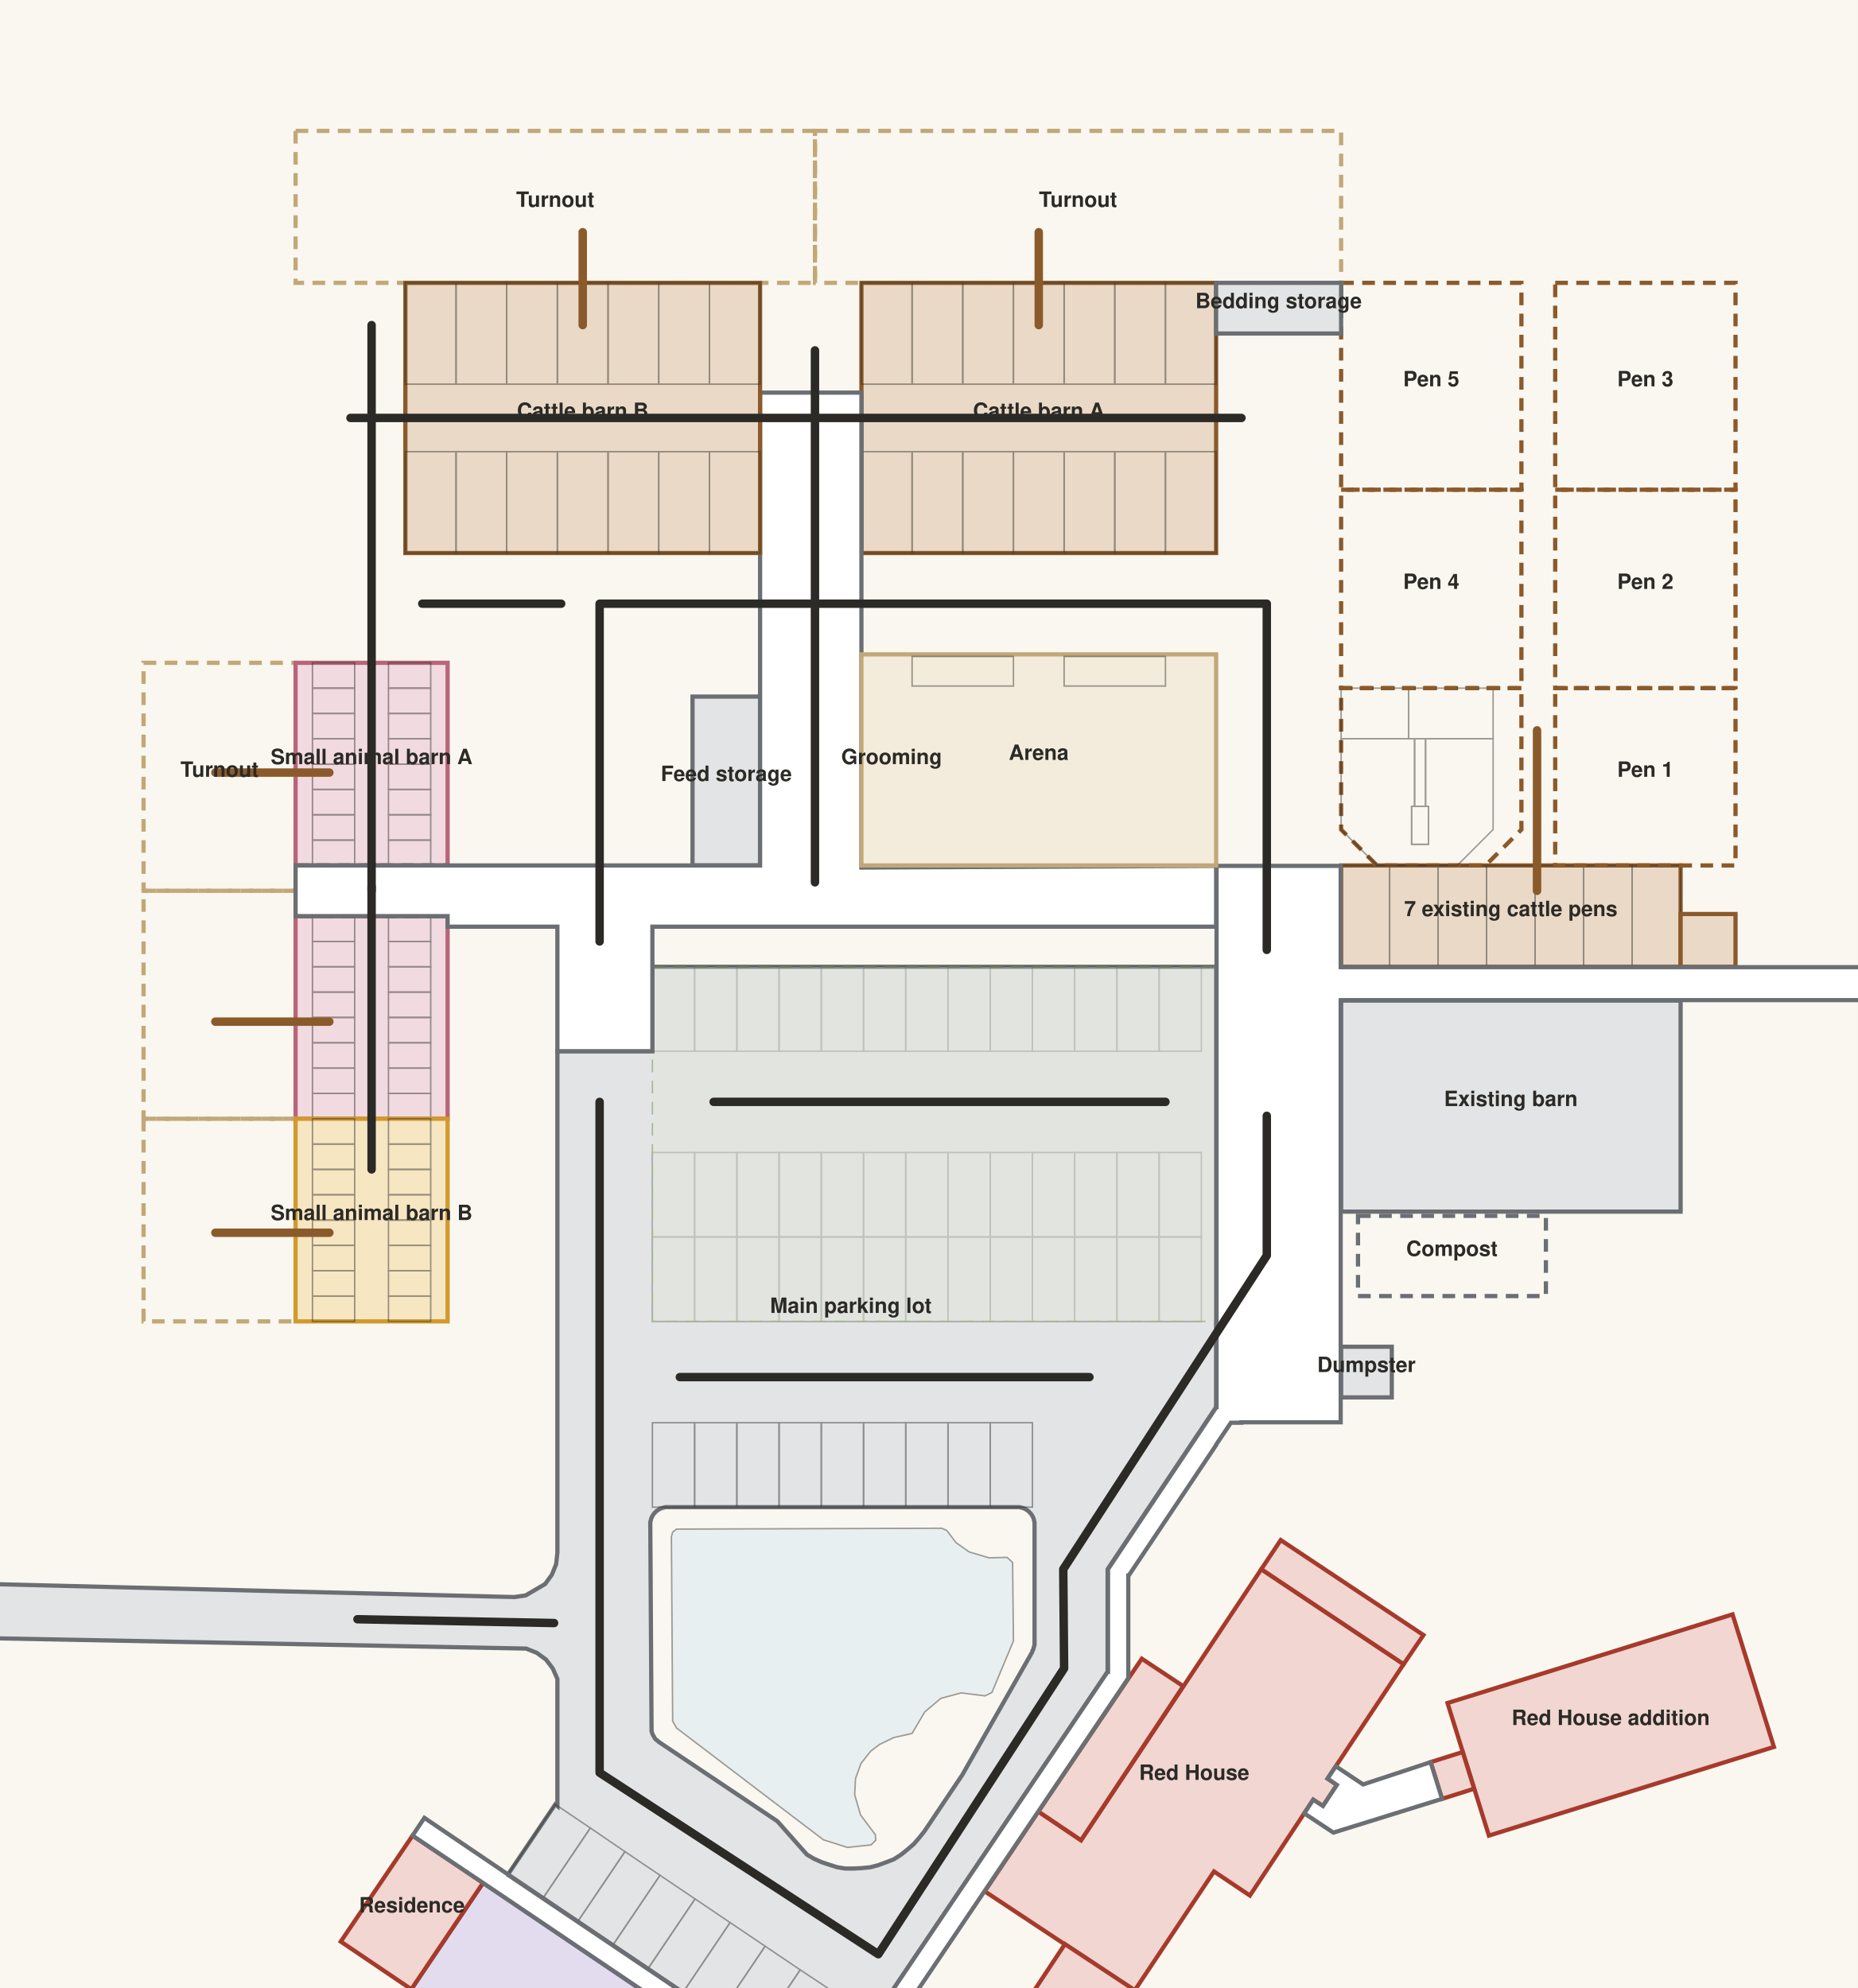
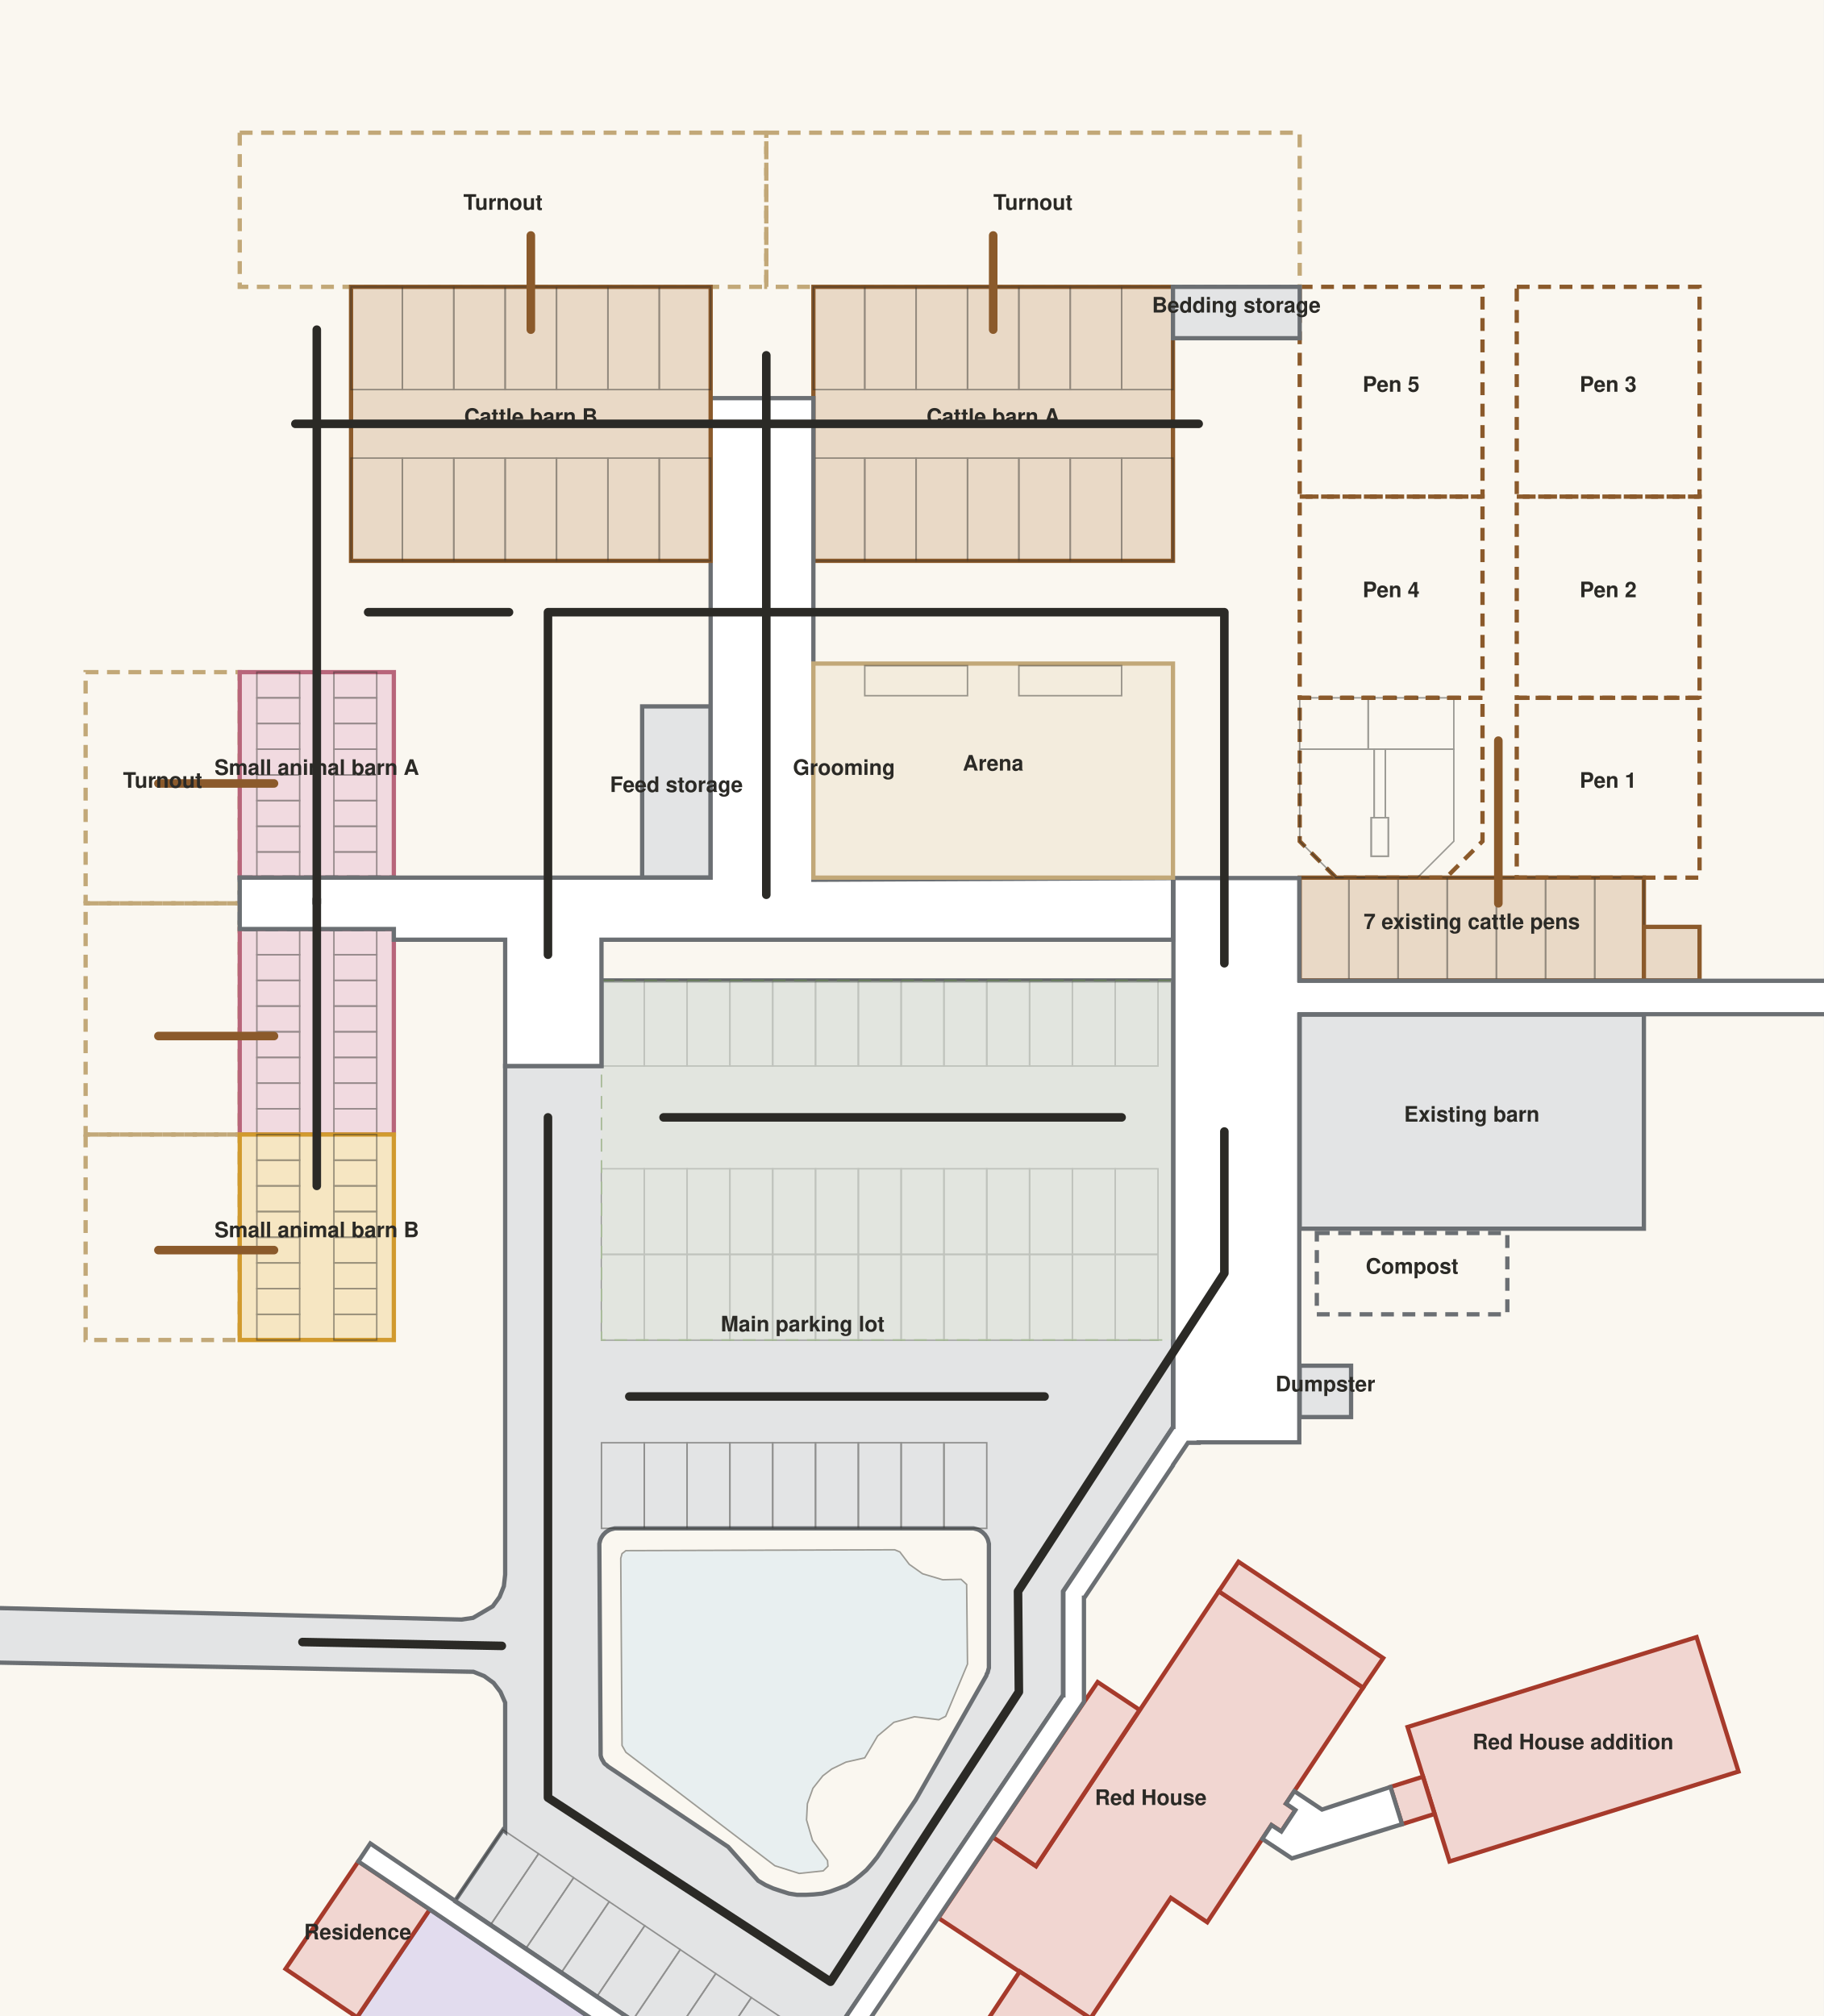
- <svg xmlns="http://www.w3.org/2000/svg" viewBox="-118 11 440.0 470.9" font-family="Avenir Next,Helvetica,Arial,sans-serif">
-   <rect x="-118" y="11" width="440.0" height="470.9" fill="#FAF7F0" />
+ <svg xmlns="http://www.w3.org/2000/svg" viewBox="-104.0 11 426.0 470.9" font-family="Avenir Next,Helvetica,Arial,sans-serif">
+   <rect x="-104.0" y="11" width="426.0" height="470.9" fill="#FAF7F0" />
  <g id="level-1">
    <g id="existing-barn">
      <rect x="199.6" y="248" width="80.4" height="50" fill="#E3E4E5" stroke="#6B6F73" stroke-width="1" />
    </g>
    <g id="existing-pens">
      <rect x="199.6" y="216" width="80.4" height="24" fill="#E9D9C6" stroke="#8B5A2B" stroke-width="1" />
      <g fill="none" stroke="#2B2A26" stroke-width=".35" opacity=".45">
        <rect x="199.6" y="216" width="11.486" height="24" />
        <rect x="211.086" y="216" width="11.486" height="24" />
        <rect x="222.572" y="216" width="11.486" height="24" />
        <rect x="234.058" y="216" width="11.486" height="24" />
        <rect x="245.544" y="216" width="11.486" height="24" />
        <rect x="257.03" y="216" width="11.486" height="24" />
        <rect x="268.516" y="216" width="11.486" height="24" />
      </g>
    </g>
    <g id="parking">
      <path fill-rule="evenodd" d="M-287.8,372.3 L-287.8,406.0 L-277.8,396.0 L6.6,401.5 L9.1,402.5 L11.3,404.1 L12.9,406.2 L14.0,408.7 L14.0,438.8 L13.5,438.4 L2.3,455.0 L77.6,505.8 L144.3,407.0 L144.3,382.7 L170.0,344.3 L170.0,240.0 L36.5,240.0 L36.5,260.0 L14.0,260.0 L14.0,378.8 L13.7,381.5 L12.7,384.0 L11.1,386.2 L6.5,388.9 L3.8,389.3 L-277.8,382.3Z M126.5,402.0 L126.7,401.7 L126.8,401.3 L126.9,400.9 L127.0,400.6 L127.0,371.6 L126.9,371.2 L126.8,370.8 L126.7,370.5 L126.5,370.1 L126.3,369.8 L126.1,369.5 L125.8,369.2 L125.5,368.9 L125.2,368.7 L124.9,368.5 L124.5,368.3 L124.2,368.2 L123.8,368.1 L123.4,368.0 L39.6,368.0 L39.2,368.1 L38.8,368.2 L38.5,368.3 L38.1,368.5 L37.8,368.7 L37.5,368.9 L37.2,369.2 L36.9,369.5 L36.7,369.8 L36.5,370.1 L36.3,370.5 L36.2,370.8 L36.1,371.2 L36.0,371.6 L36.3,420.6 L36.3,421.0 L36.4,421.4 L36.5,421.7 L36.7,422.1 L36.9,422.4 L37.1,422.8 L37.4,423.1 L37.7,423.3 L38.0,423.6 L66.1,442.4 L73.1,450.3 L74.8,451.3 L76.6,452.1 L78.4,452.7 L80.3,453.3 L82.2,453.6 L84.2,453.6 L86.1,453.5 L88.1,453.3 L90.0,452.8 L91.9,452.1 L93.7,451.4 L95.4,450.3 L96.9,449.1 L98.4,447.8 L99.7,446.3 L100.9,444.8 L109.9,431.4 L126.4,402.4Z" fill="#E3E4E5" stroke="#6B6F73" stroke-width="1" />
      <g fill="none" stroke="#2B2A26" stroke-width=".35" opacity=".45">
        <polygon points="36.5,240.0 46.5,240.0 46.5,260.0 36.5,260.0" />
        <polygon points="46.5,240.0 56.5,240.0 56.5,260.0 46.5,260.0" />
        <polygon points="56.5,240.0 66.5,240.0 66.5,260.0 56.5,260.0" />
        <polygon points="66.5,240.0 76.5,240.0 76.5,260.0 66.5,260.0" />
        <polygon points="76.5,240.0 86.5,240.0 86.5,260.0 76.5,260.0" />
        <polygon points="86.5,240.0 96.5,240.0 96.5,260.0 86.5,260.0" />
        <polygon points="96.5,240.0 106.5,240.0 106.5,260.0 96.5,260.0" />
        <polygon points="106.5,240.0 116.5,240.0 116.5,260.0 106.5,260.0" />
        <polygon points="116.5,240.0 126.5,240.0 126.5,260.0 116.5,260.0" />
        <polygon points="36.5,284.0 46.5,284.0 46.5,304.0 36.5,304.0" />
        <polygon points="46.5,284.0 56.5,284.0 56.5,304.0 46.5,304.0" />
        <polygon points="56.5,284.0 66.5,284.0 66.5,304.0 56.5,304.0" />
        <polygon points="66.5,284.0 76.5,284.0 76.5,304.0 66.5,304.0" />
        <polygon points="76.5,284.0 86.5,284.0 86.5,304.0 76.5,304.0" />
        <polygon points="86.5,284.0 96.5,284.0 96.5,304.0 86.5,304.0" />
        <polygon points="96.5,284.0 106.5,284.0 106.5,304.0 96.5,304.0" />
        <polygon points="106.5,284.0 116.5,284.0 116.5,304.0 106.5,304.0" />
        <polygon points="116.5,284.0 126.5,284.0 126.5,304.0 116.5,304.0" />
        <polygon points="36.5,304.0 46.5,304.0 46.5,324.0 36.5,324.0" />
        <polygon points="46.5,304.0 56.5,304.0 56.5,324.0 46.5,324.0" />
        <polygon points="56.5,304.0 66.5,304.0 66.5,324.0 56.5,324.0" />
        <polygon points="66.5,304.0 76.5,304.0 76.5,324.0 66.5,324.0" />
        <polygon points="76.5,304.0 86.5,304.0 86.5,324.0 76.5,324.0" />
        <polygon points="86.5,304.0 96.5,304.0 96.5,324.0 86.5,324.0" />
        <polygon points="96.5,304.0 106.5,304.0 106.5,324.0 96.5,324.0" />
        <polygon points="106.5,304.0 116.5,304.0 116.5,324.0 106.5,324.0" />
        <polygon points="116.5,304.0 126.5,304.0 126.5,324.0 116.5,324.0" />
        <polygon points="36.5,348.0 46.5,348.0 46.5,368.0 36.5,368.0" />
        <polygon points="46.5,348.0 56.5,348.0 56.5,368.0 46.5,368.0" />
        <polygon points="56.5,348.0 66.5,348.0 66.5,368.0 56.5,368.0" />
        <polygon points="66.5,348.0 76.5,348.0 76.5,368.0 66.5,368.0" />
        <polygon points="76.5,348.0 86.5,348.0 86.5,368.0 76.5,368.0" />
        <polygon points="86.5,348.0 96.5,348.0 96.5,368.0 86.5,368.0" />
        <polygon points="96.5,348.0 106.5,348.0 106.5,368.0 96.5,368.0" />
        <polygon points="106.5,348.0 116.5,348.0 116.5,368.0 106.5,368.0" />
        <polygon points="116.5,348.0 126.5,348.0 126.5,368.0 116.5,368.0" />
        <polygon points="126.5,240.0 136.5,240.0 136.5,260.0 126.5,260.0" />
        <polygon points="136.5,240.0 146.5,240.0 146.5,260.0 136.5,260.0" />
        <polygon points="146.5,240.0 156.5,240.0 156.5,260.0 146.5,260.0" />
        <polygon points="156.5,240.0 166.5,240.0 166.5,260.0 156.5,260.0" />
        <polygon points="126.5,284.0 136.5,284.0 136.5,304.0 126.5,304.0" />
        <polygon points="126.5,304.0 136.5,304.0 136.5,324.0 126.5,324.0" />
        <polygon points="136.5,284.0 146.5,284.0 146.5,304.0 136.5,304.0" />
        <polygon points="146.5,284.0 156.5,284.0 156.5,304.0 146.5,304.0" />
        <polygon points="136.5,304.0 146.5,304.0 146.5,324.0 136.5,324.0" />
        <polygon points="146.5,304.0 156.5,304.0 156.5,324.0 146.5,324.0" />
        <polygon points="156.5,284.0 166.5,284.0 166.5,304.0 156.5,304.0" />
        <polygon points="156.5,304.0 166.5,304.0 166.5,324.0 156.5,324.0" />
        <polygon points="13.5,438.4 21.8,444.0 10.6,460.6 2.3,455.0" />
        <polygon points="21.8,444.0 30.0,449.6 18.8,466.2 10.6,460.6" />
        <polygon points="30.0,449.6 38.3,455.2 27.1,471.8 18.8,466.2" />
        <polygon points="38.3,455.2 46.6,460.8 35.4,477.4 27.1,471.8" />
        <polygon points="46.6,460.8 54.9,466.4 43.7,483.0 35.4,477.4" />
        <polygon points="54.9,466.4 63.2,472.0 52.0,488.6 43.7,483.0" />
        <polygon points="63.2,472.0 71.5,477.6 60.3,494.2 52.0,488.6" />
        <polygon points="71.5,477.6 79.8,483.1 68.5,499.7 60.3,494.2" />
        <polygon points="79.8,483.1 88.1,488.7 76.9,505.3 68.5,499.7" />
        <polygon points="41.3,418.7 42.2,420.3 77.0,446.8 82.7,448.6 88.3,448.0 89.4,446.9 89.3,445.6 85.8,440.9 84.4,436.1 84.6,432.3 85.9,428.7 88.2,425.8 90.3,424.2 93.6,422.6 98.0,421.6 101.0,416.5 104.8,413.3 109.6,412.0 115.3,412.7 116.9,411.9 122.0,399.7 121.8,381.1 120.5,379.9 116.2,380.0 111.5,378.6 108.4,376.4 106.2,373.5 105.0,373.0 42.2,373.2 41.3,373.9 41.0,375.0 41.3,418.7" fill="#D3E5EF" />
        <polygon points="36.5,240 170.0,240 170.0,324.0 36.5,324.0" fill="#DCE8CF" fill-opacity=".6" stroke="#5F8A3A" stroke-dasharray="3 2" />
      </g>
    </g>
    <g id="existing-red-house">
      <polygon points="169.5,454.3 178.0,460.0 193.0,437.3 195.3,438.8 198.6,433.8 196.4,432.3 214.4,405.2 180.7,382.7 138.0,446.9 127.9,440.1 115.2,459.0 150.7,482.5" fill="#F1D6D1" stroke="#A63A2B" stroke-width="1" />
    </g>
    <g id="existing-carport">
      <polygon points="137.5,519.7 158.7,487.7 134.2,471.5 113.0,503.5" fill="#F1D6D1" stroke="#A63A2B" stroke-width="1" />
    </g>
    <g id="existing-porch-nw">
      <polygon points="127.9,440.1 152.4,403.9 162.2,410.4 138.0,446.9" fill="#F1D6D1" stroke="#A63A2B" stroke-width="1" />
    </g>
    <g id="existing-porch-ne">
      <polygon points="180.7,382.7 185.3,375.8 219.1,398.3 214.4,405.2" fill="#F1D6D1" stroke="#A63A2B" stroke-width="1" />
    </g>
    <g id="horticulture">
      <polygon points="-3.6,457.0 78.9,512.8 61.9,537.9 -20.6,482.2" fill="#E2DCEE" stroke="#6E5C93" stroke-width="1" />
    </g>
    <g id="residence">
      <polygon points="-20.3,445.8 -3.6,457.0 -20.6,482.2 -37.3,470.9" fill="#F1D6D1" stroke="#A63A2B" stroke-width="1" />
    </g>
    <g id="handling">
      <polygon points="242.3,174.0 199.6,174.0 199.6,207.5 208.1,216.0 233.8,216.0 242.3,207.5 242.3,174.0" fill="none" stroke="#8B5A2B" stroke-width="1" stroke-dasharray="3 2" />
      <g fill="none" stroke="#2B2A26" stroke-width=".35" opacity=".45">
        <polygon points="235.6,186 219.6,186 219.6,202 220.3,202 220.3,211 216.3,211 216.3,202 217.0,202 217.0,186 199.6,186 199.6,207.5 208.1,216 227.1,216 235.6,207.5" />
        <rect x="199.6" y="174" width="16" height="12" />
        <rect x="215.6" y="174" width="20" height="12" />
        <rect x="217.0" y="186" width="2.6" height="16" />
        <rect x="216.3" y="202" width="4" height="9" />
      </g>
    </g>
    <g id="holding-5">
      <rect x="199.6" y="78.0" width="42.7" height="49.0" fill="none" stroke="#8B5A2B" stroke-width="1" stroke-dasharray="3 2" />
    </g>
    <g id="holding-4">
      <rect x="199.6" y="127.0" width="42.7" height="47.0" fill="none" stroke="#8B5A2B" stroke-width="1" stroke-dasharray="3 2" />
    </g>
    <g id="holding-3">
      <rect x="250.3" y="78.0" width="42.7" height="49.0" fill="none" stroke="#8B5A2B" stroke-width="1" stroke-dasharray="3 2" />
    </g>
    <g id="holding-2">
      <rect x="250.3" y="127.0" width="42.7" height="47.0" fill="none" stroke="#8B5A2B" stroke-width="1" stroke-dasharray="3 2" />
    </g>
    <g id="holding-1">
      <rect x="250.3" y="174.0" width="42.7" height="42.0" fill="none" stroke="#8B5A2B" stroke-width="1" stroke-dasharray="3 2" />
    </g>
    <g id="existing-dogear">
      <polygon points="280.0,227.5 293.0,227.5 293.0,240.0 280.0,240.0" fill="#E9D9C6" stroke="#8B5A2B" stroke-width="1" />
    </g>
    <g id="compost">
      <rect x="203.6" y="299.0" width="44.5" height="19.0" fill="none" stroke="#6B6F73" stroke-width="1" stroke-dasharray="3 2" />
    </g>
    <g id="dumpster">
      <rect x="199.6" y="330.0" width="12.0" height="12.0" fill="#E3E4E5" stroke="#6B6F73" stroke-width="1" />
    </g>
    <g id="existing-poultry">
      <polygon points="430.7,273.3 401.2,230.0 367.2,253.2 396.7,296.5" fill="#F6E6C2" stroke="#D19A2E" stroke-width="1" />
    </g>
    <g id="walk">
      <polygon points="-20.3,445.8 -20.3,445.8 -20.3,445.8 -0.5,459.1 -0.5,459.1 -0.5,459.1 -0.5,459.1 -0.5,459.1 -0.5,459.1 -0.5,459.1 -0.5,459.1 -0.5,459.1 -0.5,459.1 -0.5,459.1 -0.5,459.1 -0.5,459.1 -0.5,459.1 -0.5,459.1 78.9,512.7 78.9,512.7 78.9,512.7 149.2,408.5 149.2,408.5 149.2,408.5 149.2,384.2 149.3,384.2 149.3,384.2 149.3,384.2 149.3,384.2 149.3,384.2 149.3,384.2 149.3,384.2 149.3,384.2 149.3,384.2 170.0,353.3 170.0,353.3 170.0,353.3 170.0,353.3 170.0,353.2 170.0,353.2 170.0,353.2 170.0,353.2 170.0,353.2 170.0,353.2 170.0,353.2 170.0,353.2 170.0,353.2 170.0,353.2 170.0,353.2 170.0,353.2 170.0,353.2 170.0,353.2 173.5,348.0 175.9,348.0 176.0,348.0 176.0,348.0 176.0,348.0 176.0,348.0 176.0,348.0 176.0,348.0 176.0,348.0 176.0,348.0 176.0,348.0 176.0,348.0 176.0,347.9 199.5,347.9 199.5,248.0 199.6,248.0 199.6,248.0 199.6,248.0 199.6,248.0 199.6,248.0 199.6,248.0 199.6,248.0 199.6,248.0 199.6,248.0 199.6,248.0 199.6,248.0 199.6,248.0 199.6,248.0 199.6,248.0 199.6,248.0 199.6,247.9 366.3,247.9 380.3,246.9 380.3,246.9 380.3,246.9 380.3,246.9 380.3,246.9 380.3,246.9 380.3,246.9 380.3,246.9 380.3,246.9 380.3,246.9 380.3,246.9 380.3,246.9 412.9,294.8 423.2,287.8 390.6,240.0 366.3,240.0 366.3,240.1 199.6,240.1 199.6,240.0 199.6,240.0 199.6,240.0 199.6,240.0 199.6,240.0 199.6,240.0 199.6,240.0 199.6,240.0 199.6,240.0 199.6,240.0 199.6,240.0 199.6,240.0 199.6,240.0 199.6,240.0 199.6,240.0 199.5,240.0 199.5,216.1 170.1,216.1 170.1,344.3 170.0,344.3 170.0,344.3 170.0,344.3 170.0,344.3 170.0,344.3 170.0,344.3 170.0,344.4 170.0,344.4 170.0,344.4 170.0,344.4 170.0,344.4 170.0,344.4 170.0,344.4 170.0,344.4 170.0,344.4 170.0,344.4 144.4,382.7 144.4,382.7 144.4,382.7 144.4,407.0 144.3,407.0 144.3,407.0 144.3,407.0 144.3,407.0 144.3,407.0 144.3,407.0 144.3,407.0 144.3,407.0 144.3,407.0 77.6,505.8 77.6,505.8 77.6,505.8 77.6,505.8 77.6,505.8 77.6,505.8 77.6,505.8 77.6,505.8 77.6,505.8 77.6,505.8 77.6,505.8 77.6,505.8 77.6,505.8 77.6,505.8 77.6,505.8 77.6,505.8 77.6,505.8 77.6,505.8 77.6,505.8 77.6,505.8 2.3,455.1 2.3,455.1 2.3,455.1 2.3,455.1 2.3,455.1 2.3,455.1 2.3,455.1 2.3,455.0 2.3,455.0 2.3,455.0 2.3,455.0 2.3,455.0 2.3,455.0 2.3,455.0 2.3,455.0 2.3,455.0 2.3,455.0 2.3,455.0 2.3,455.0 2.3,455.0 2.3,455.0 2.3,455.0 2.3,455.0 -17.5,441.6 -17.5,441.6 -17.5,441.6 -17.5,441.6 -17.5,441.6 -20.3,445.8 -20.3,445.8" fill="#fff" stroke="#6B6F73" stroke-width="1" />
    </g>
  </g>
  <g id="level-2">
    <g id="turnout-cattle-a">
      <rect x="75.0" y="42.0" width="124.6" height="36.0" fill="none" stroke="#C2A878" stroke-width="1" stroke-dasharray="3 2" />
    </g>
    <g id="turnout-small-a">
      <rect x="-84.0" y="168.0" width="36.0" height="54.0" fill="none" stroke="#C2A878" stroke-width="1" stroke-dasharray="3 2" />
    </g>
    <g id="turnout-small-a2">
      <rect x="-84.0" y="222.0" width="36.0" height="54.0" fill="none" stroke="#C2A878" stroke-width="1" stroke-dasharray="3 2" />
    </g>
    <g id="cattle-a">
      <rect x="86.0" y="78.0" width="84.0" height="64" fill="#E9D9C6" stroke="#8B5A2B" stroke-width="1" />
      <g fill="none" stroke="#2B2A26" stroke-width=".35" opacity=".45">
        <rect x="86.0" y="78.0" width="12" height="24" />
        <rect x="98.0" y="78.0" width="12" height="24" />
        <rect x="110.0" y="78.0" width="12" height="24" />
        <rect x="122.0" y="78.0" width="12" height="24" />
        <rect x="134.0" y="78.0" width="12" height="24" />
        <rect x="146.0" y="78.0" width="12" height="24" />
        <rect x="158.0" y="78.0" width="12" height="24" />
        <rect x="86.0" y="118.0" width="12" height="24" />
        <rect x="98.0" y="118.0" width="12" height="24" />
        <rect x="110.0" y="118.0" width="12" height="24" />
        <rect x="122.0" y="118.0" width="12" height="24" />
        <rect x="134.0" y="118.0" width="12" height="24" />
        <rect x="146.0" y="118.0" width="12" height="24" />
        <rect x="158.0" y="118.0" width="12" height="24" />
      </g>
    </g>
    <g id="feed">
      <rect x="46.0" y="176.0" width="16.0" height="40.0" fill="#E3E4E5" stroke="#6B6F73" stroke-width="1" />
    </g>
    <g id="small-a">
      <rect x="-48.0" y="168.0" width="36.0" height="48.0" fill="#F1DAE0" stroke="#B8657A" stroke-width="1" />
      <g fill="none" stroke="#2B2A26" stroke-width=".35" opacity=".45">
        <rect x="-44.0" y="168.0" width="10" height="6" />
        <rect x="-44.0" y="174.0" width="10" height="6" />
        <rect x="-44.0" y="180.0" width="10" height="6" />
        <rect x="-44.0" y="186.0" width="10" height="6" />
        <rect x="-44.0" y="192.0" width="10" height="6" />
        <rect x="-44.0" y="198.0" width="10" height="6" />
        <rect x="-44.0" y="204.0" width="10" height="6" />
        <rect x="-44.0" y="210.0" width="10" height="6" />
        <rect x="-26.0" y="168.0" width="10" height="6" />
        <rect x="-26.0" y="174.0" width="10" height="6" />
        <rect x="-26.0" y="180.0" width="10" height="6" />
        <rect x="-26.0" y="186.0" width="10" height="6" />
        <rect x="-26.0" y="192.0" width="10" height="6" />
        <rect x="-26.0" y="198.0" width="10" height="6" />
        <rect x="-26.0" y="204.0" width="10" height="6" />
        <rect x="-26.0" y="210.0" width="10" height="6" />
      </g>
    </g>
    <g id="small-a2">
      <rect x="-48.0" y="228.0" width="36.0" height="48.0" fill="#F1DAE0" stroke="#B8657A" stroke-width="1" />
      <g fill="none" stroke="#2B2A26" stroke-width=".35" opacity=".45">
        <rect x="-44.0" y="228.0" width="10" height="6" />
        <rect x="-44.0" y="234.0" width="10" height="6" />
        <rect x="-44.0" y="240.0" width="10" height="6" />
        <rect x="-44.0" y="246.0" width="10" height="6" />
        <rect x="-44.0" y="252.0" width="10" height="6" />
        <rect x="-44.0" y="258.0" width="10" height="6" />
        <rect x="-44.0" y="264.0" width="10" height="6" />
        <rect x="-44.0" y="270.0" width="10" height="6" />
        <rect x="-26.0" y="228.0" width="10" height="6" />
        <rect x="-26.0" y="234.0" width="10" height="6" />
        <rect x="-26.0" y="240.0" width="10" height="6" />
        <rect x="-26.0" y="246.0" width="10" height="6" />
        <rect x="-26.0" y="252.0" width="10" height="6" />
        <rect x="-26.0" y="258.0" width="10" height="6" />
        <rect x="-26.0" y="264.0" width="10" height="6" />
        <rect x="-26.0" y="270.0" width="10" height="6" />
      </g>
    </g>
    <g id="bedding">
      <rect x="170.0" y="78.0" width="29.6" height="12.0" fill="#E3E4E5" stroke="#6B6F73" stroke-width="1" />
    </g>
    <g id="dogtrot">
      <rect x="-48.0" y="216.0" width="36" height="12.0" fill="none" stroke="#6B6F73" stroke-width="1" stroke-dasharray="3 2" />
    </g>
    <g id="grooming">
      <rect x="88.3" y="171.0" width="9.7" height="42.0" fill="#F3ECDD" stroke="#C2A878" stroke-width="1" />
    </g>
    <g id="walk-2">
      <polygon points="14.0,230.5 14.0,230.5 14.0,230.5 14.0,230.5 14.0,230.5 14.0,230.5 14.0,230.5 14.0,230.5 14.0,230.5 14.0,230.5 14.0,230.5 14.0,230.5 14.0,230.5 14.0,230.5 14.0,230.5 14.0,230.5 14.0,260.0 14.0,260.0 14.0,260.0 36.5,260.0 36.5,260.0 36.5,260.0 36.5,230.5 36.5,230.5 36.5,230.5 36.5,230.5 36.5,230.5 36.5,230.5 36.5,230.5 36.5,230.5 36.5,230.5 36.5,230.5 36.5,230.5 36.5,230.5 36.5,230.5 36.5,230.5 36.5,230.5 36.5,230.5 36.5,230.5 170.0,230.5 170.0,230.5 170.0,230.5 170.0,230.5 170.0,230.5 170.0,230.5 170.0,230.5 170.0,230.5 170.0,230.5 170.0,230.5 170.0,230.5 170.0,230.5 170.0,230.5 170.0,230.5 170.0,230.5 170.0,230.5 170.0,230.5 170.0,216.1 86.0,216.5 86.0,216.5 86.0,216.5 86.0,216.5 86.0,216.5 86.0,216.5 86.0,216.5 86.0,216.5 86.0,216.5 86.0,216.5 86.0,216.5 86.0,216.5 86.0,216.5 86.0,216.5 86.0,216.5 86.0,216.5 86.0,216.5 86.0,104.0 86.0,104.0 86.0,104.0 62.0,104.0 62.0,104.0 62.0,104.0 62.0,216.0 62.0,216.0 62.0,216.0 62.0,216.0 62.0,216.0 62.0,216.0 62.0,216.0 62.0,216.0 62.0,216.0 62.0,216.0 62.0,216.0 62.0,216.0 62.0,216.0 62.0,216.0 62.0,216.0 62.0,216.0 62.0,216.0 -12.0,216.0 -48.0,216.0 -48.0,216.0 -48.0,216.0 -48.0,228.0 -12.0,228.0 -12.0,230.5 14.0,230.5" fill="#fff" stroke="#6B6F73" stroke-width="1" />
    </g>
  </g>
  <g id="level-3">
    <g id="turnout-cattle-b">
      <rect x="-48.0" y="42.0" width="123.0" height="36" fill="none" stroke="#C2A878" stroke-width="1" stroke-dasharray="3 2" />
    </g>
    <g id="turnout-small-b">
      <rect x="-84.0" y="276.0" width="36.0" height="48" fill="none" stroke="#C2A878" stroke-width="1" stroke-dasharray="3 2" />
    </g>
    <g id="red-house-addition">
      <polygon points="224.8,414.4 292.3,393.4 302.1,424.8 234.6,445.8" fill="#F1D6D1" stroke="#A63A2B" stroke-width="1" />
    </g>
    <g id="red-house-addition-canopy">
      <polygon points="220.8,428.4 228.4,426.0 231.1,434.7 223.5,437.1" fill="#F1D6D1" stroke="#A63A2B" stroke-width="1" />
    </g>
    <g id="cattle-b">
      <rect x="-22.0" y="78.0" width="84.0" height="64" fill="#E9D9C6" stroke="#8B5A2B" stroke-width="1" />
      <g fill="none" stroke="#2B2A26" stroke-width=".35" opacity=".45">
        <rect x="-22.0" y="78.0" width="12" height="24" />
        <rect x="-10.0" y="78.0" width="12" height="24" />
        <rect x="2.0" y="78.0" width="12" height="24" />
        <rect x="14.0" y="78.0" width="12" height="24" />
        <rect x="26.0" y="78.0" width="12" height="24" />
        <rect x="38.0" y="78.0" width="12" height="24" />
        <rect x="50.0" y="78.0" width="12" height="24" />
        <rect x="-22.0" y="118.0" width="12" height="24" />
        <rect x="-10.0" y="118.0" width="12" height="24" />
        <rect x="2.0" y="118.0" width="12" height="24" />
        <rect x="14.0" y="118.0" width="12" height="24" />
        <rect x="26.0" y="118.0" width="12" height="24" />
        <rect x="38.0" y="118.0" width="12" height="24" />
        <rect x="50.0" y="118.0" width="12" height="24" />
      </g>
    </g>
    <g id="arena">
      <rect x="86.0" y="166.0" width="84.0" height="50.0" fill="#F3ECDD" stroke="#C2A878" stroke-width="1" />
      <g fill="none" stroke="#2B2A26" stroke-width=".35" opacity=".45">
        <rect x="98.0" y="166.5" width="24" height="7" />
        <rect x="134.0" y="166.5" width="24" height="7" />
      </g>
    </g>
    <g id="small-b">
      <rect x="-48.0" y="276.0" width="36" height="48" fill="#F6E6C2" stroke="#D19A2E" stroke-width="1" />
      <g fill="none" stroke="#2B2A26" stroke-width=".35" opacity=".45">
        <rect x="-44.0" y="276.0" width="10" height="6" />
        <rect x="-44.0" y="282.0" width="10" height="6" />
        <rect x="-44.0" y="288.0" width="10" height="6" />
        <rect x="-44.0" y="294.0" width="10" height="6" />
        <rect x="-44.0" y="300.0" width="10" height="6" />
        <rect x="-44.0" y="306.0" width="10" height="6" />
        <rect x="-44.0" y="312.0" width="10" height="6" />
        <rect x="-44.0" y="318.0" width="10" height="6" />
        <rect x="-26.0" y="276.0" width="10" height="6" />
        <rect x="-26.0" y="282.0" width="10" height="6" />
        <rect x="-26.0" y="288.0" width="10" height="6" />
        <rect x="-26.0" y="294.0" width="10" height="6" />
        <rect x="-26.0" y="300.0" width="10" height="6" />
        <rect x="-26.0" y="306.0" width="10" height="6" />
        <rect x="-26.0" y="312.0" width="10" height="6" />
        <rect x="-26.0" y="318.0" width="10" height="6" />
      </g>
    </g>
    <g id="walk-3">
      <polygon points="204.81,433.68 220.8,428.4 223.5,437.1 197.77,445.09 190.87,440.53 193.0,437.3 195.3,438.8 198.6,433.8 196.4,432.3 198.34,429.38 204.81,433.68" fill="#fff" stroke="#6B6F73" stroke-width="1" />
    </g>
  </g>
  <g id="drives" />
  <g id="circulation">
    <polyline id="loop-parking" points="24.0,272.0 24.0,430.9 90.0,473.9 134.0,406.2 133.8,382.7 182.0,308.4 182.0,275.3" fill="none" stroke="#2B2A26" stroke-width="2" stroke-linecap="round" stroke-linejoin="round" />
    <polyline id="aisle-cattle" points="-35.0,110.0 176.0,110.0" fill="none" stroke="#2B2A26" stroke-width="2" stroke-linecap="round" stroke-linejoin="round" />
    <polyline id="aisle-cattle1" points="51.0,272.0 158.0,272.0" fill="none" stroke="#2B2A26" stroke-width="2" stroke-linecap="round" stroke-linejoin="round" />
    <polyline id="aisle-cattle2" points="43.0,337.2 140.0,337.2" fill="none" stroke="#2B2A26" stroke-width="2" stroke-linecap="round" stroke-linejoin="round" />
    <polyline id="drive-loop" points="182.0,236.0 182.0,154.0 24.0,154.0 24.0,234.0" fill="none" stroke="#2B2A26" stroke-width="2" stroke-linecap="round" stroke-linejoin="round" />
    <polyline id="aisle-small-a" points="-30.0,88.0 -30.0,222.0" fill="none" stroke="#2B2A26" stroke-width="2" stroke-linecap="round" stroke-linejoin="round" />
    <polyline id="aisle-small-b" points="-30.0,221.0 -30.0,288.0" fill="none" stroke="#2B2A26" stroke-width="2" stroke-linecap="round" stroke-linejoin="round" />
    <polyline id="an-cattle-a" points="128.0,88.0 128.0,66.0" fill="none" stroke="#8B5A2B" stroke-width="2" stroke-linecap="round" stroke-linejoin="round" />
    <polyline id="an-cattle-b" points="20.0,88.0 20.0,66.0" fill="none" stroke="#8B5A2B" stroke-width="2" stroke-linecap="round" stroke-linejoin="round" />
    <polyline id="an-small-b" points="-40.0,253.0 -67.0,253.0" fill="none" stroke="#8B5A2B" stroke-width="2" stroke-linecap="round" stroke-linejoin="round" />
    <polyline id="an-small-b1" points="-40.0,303.0 -67.0,303.0" fill="none" stroke="#8B5A2B" stroke-width="2" stroke-linecap="round" stroke-linejoin="round" />
    <polyline id="uuid-52ed3273-957e-4c6d-9222-52078b7fcb9a" points="-40.0,194.0 -67.0,194.0" fill="none" stroke="#8B5A2B" stroke-width="2" stroke-linecap="round" stroke-linejoin="round" />
    <polyline id="an-pens" points="246.0,222.0 246.0,184.0" fill="none" stroke="#8B5A2B" stroke-width="2" stroke-linecap="round" stroke-linejoin="round" />
    <polyline id="loop-mid1" points="14.9,154.0 -18.0,154.0" fill="none" stroke="#2B2A26" stroke-width="2" stroke-linecap="round" stroke-linejoin="round" />
    <polyline id="loop-mid11" points="-33.35,394.55 13.22,395.45" fill="none" stroke="#2B2A26" stroke-width="2" stroke-linecap="round" stroke-linejoin="round" />
    <polyline id="aisle-small-a1" points="75.0,94.0 75.0,220.0" fill="none" stroke="#2B2A26" stroke-width="2" stroke-linecap="round" stroke-linejoin="round" />
  </g>
  <g id="names">
    <text data-id="existing-barn" x="239.8" y="273.0" text-anchor="middle" font-size="5" font-weight="700" fill="#2B2A26">Existing barn</text>
    <text data-id="existing-pens" x="239.8" y="228.0" text-anchor="middle" font-size="5" font-weight="700" fill="#2B2A26">7 existing cattle pens</text>
    <text data-id="parking" x="83.5" y="322.0" text-anchor="middle" font-size="5" font-weight="700" fill="#2B2A26">Main parking lot</text>
    <text data-id="existing-red-house" x="164.8" y="432.6" text-anchor="middle" font-size="5" font-weight="700" fill="#2B2A26">Red House</text>
    <text data-id="existing-carport" x="135.85" y="495.6" text-anchor="middle" font-size="5" font-weight="700" fill="#2B2A26">Carport</text>
    <text data-id="horticulture" x="29.15" y="497.45" text-anchor="middle" font-size="5" font-weight="700" fill="#2B2A26">Horticulture area</text>
    <text data-id="residence" x="-20.45" y="464.0" text-anchor="middle" font-size="5" font-weight="700" fill="#2B2A26">Residence</text>
    <text data-id="holding-5" x="220.95" y="102.5" text-anchor="middle" font-size="5" font-weight="700" fill="#2B2A26">Pen 5</text>
    <text data-id="holding-4" x="220.95" y="150.5" text-anchor="middle" font-size="5" font-weight="700" fill="#2B2A26">Pen 4</text>
    <text data-id="holding-3" x="271.65" y="102.5" text-anchor="middle" font-size="5" font-weight="700" fill="#2B2A26">Pen 3</text>
    <text data-id="holding-2" x="271.65" y="150.5" text-anchor="middle" font-size="5" font-weight="700" fill="#2B2A26">Pen 2</text>
    <text data-id="holding-1" x="271.65" y="195.0" text-anchor="middle" font-size="5" font-weight="700" fill="#2B2A26">Pen 1</text>
    <text data-id="compost" x="225.85" y="308.5" text-anchor="middle" font-size="5" font-weight="700" fill="#2B2A26">Compost</text>
    <text data-id="dumpster" x="205.6" y="336.0" text-anchor="middle" font-size="5" font-weight="700" fill="#2B2A26">Dumpster</text>
    <text data-id="existing-poultry" x="398.95" y="263.25" text-anchor="middle" font-size="5" font-weight="700" fill="#2B2A26">Poultry</text>
    <text data-id="turnout-cattle-a" x="137.3" y="60.0" text-anchor="middle" font-size="5" font-weight="700" fill="#2B2A26">Turnout</text>
    <text data-id="turnout-small-a" x="-66.0" y="195.0" text-anchor="middle" font-size="5" font-weight="700" fill="#2B2A26">Turnout</text>
    <text data-id="cattle-a" x="128.0" y="110.0" text-anchor="middle" font-size="5" font-weight="700" fill="#2B2A26">Cattle barn A</text>
    <text data-id="feed" x="54.0" y="196.0" text-anchor="middle" font-size="5" font-weight="700" fill="#2B2A26">Feed storage</text>
    <text data-id="small-a" x="-30.0" y="192.0" text-anchor="middle" font-size="5" font-weight="700" fill="#2B2A26">Small animal barn A</text>
    <text data-id="bedding" x="184.8" y="84.0" text-anchor="middle" font-size="5" font-weight="700" fill="#2B2A26">Bedding storage</text>
    <text data-id="grooming" x="93.15" y="192.0" text-anchor="middle" font-size="5" font-weight="700" fill="#2B2A26">Grooming</text>
    <text data-id="turnout-cattle-b" x="13.5" y="60.0" text-anchor="middle" font-size="5" font-weight="700" fill="#2B2A26">Turnout</text>
    <text data-id="red-house-addition" x="263.45" y="419.6" text-anchor="middle" font-size="5" font-weight="700" fill="#2B2A26">Red House addition</text>
    <text data-id="cattle-b" x="20.0" y="110.0" text-anchor="middle" font-size="5" font-weight="700" fill="#2B2A26">Cattle barn B</text>
    <text data-id="arena" x="128.0" y="191.0" text-anchor="middle" font-size="5" font-weight="700" fill="#2B2A26">Arena</text>
    <text data-id="small-b" x="-30.0" y="300.0" text-anchor="middle" font-size="5" font-weight="700" fill="#2B2A26">Small animal barn B</text>
  </g>
</svg>
